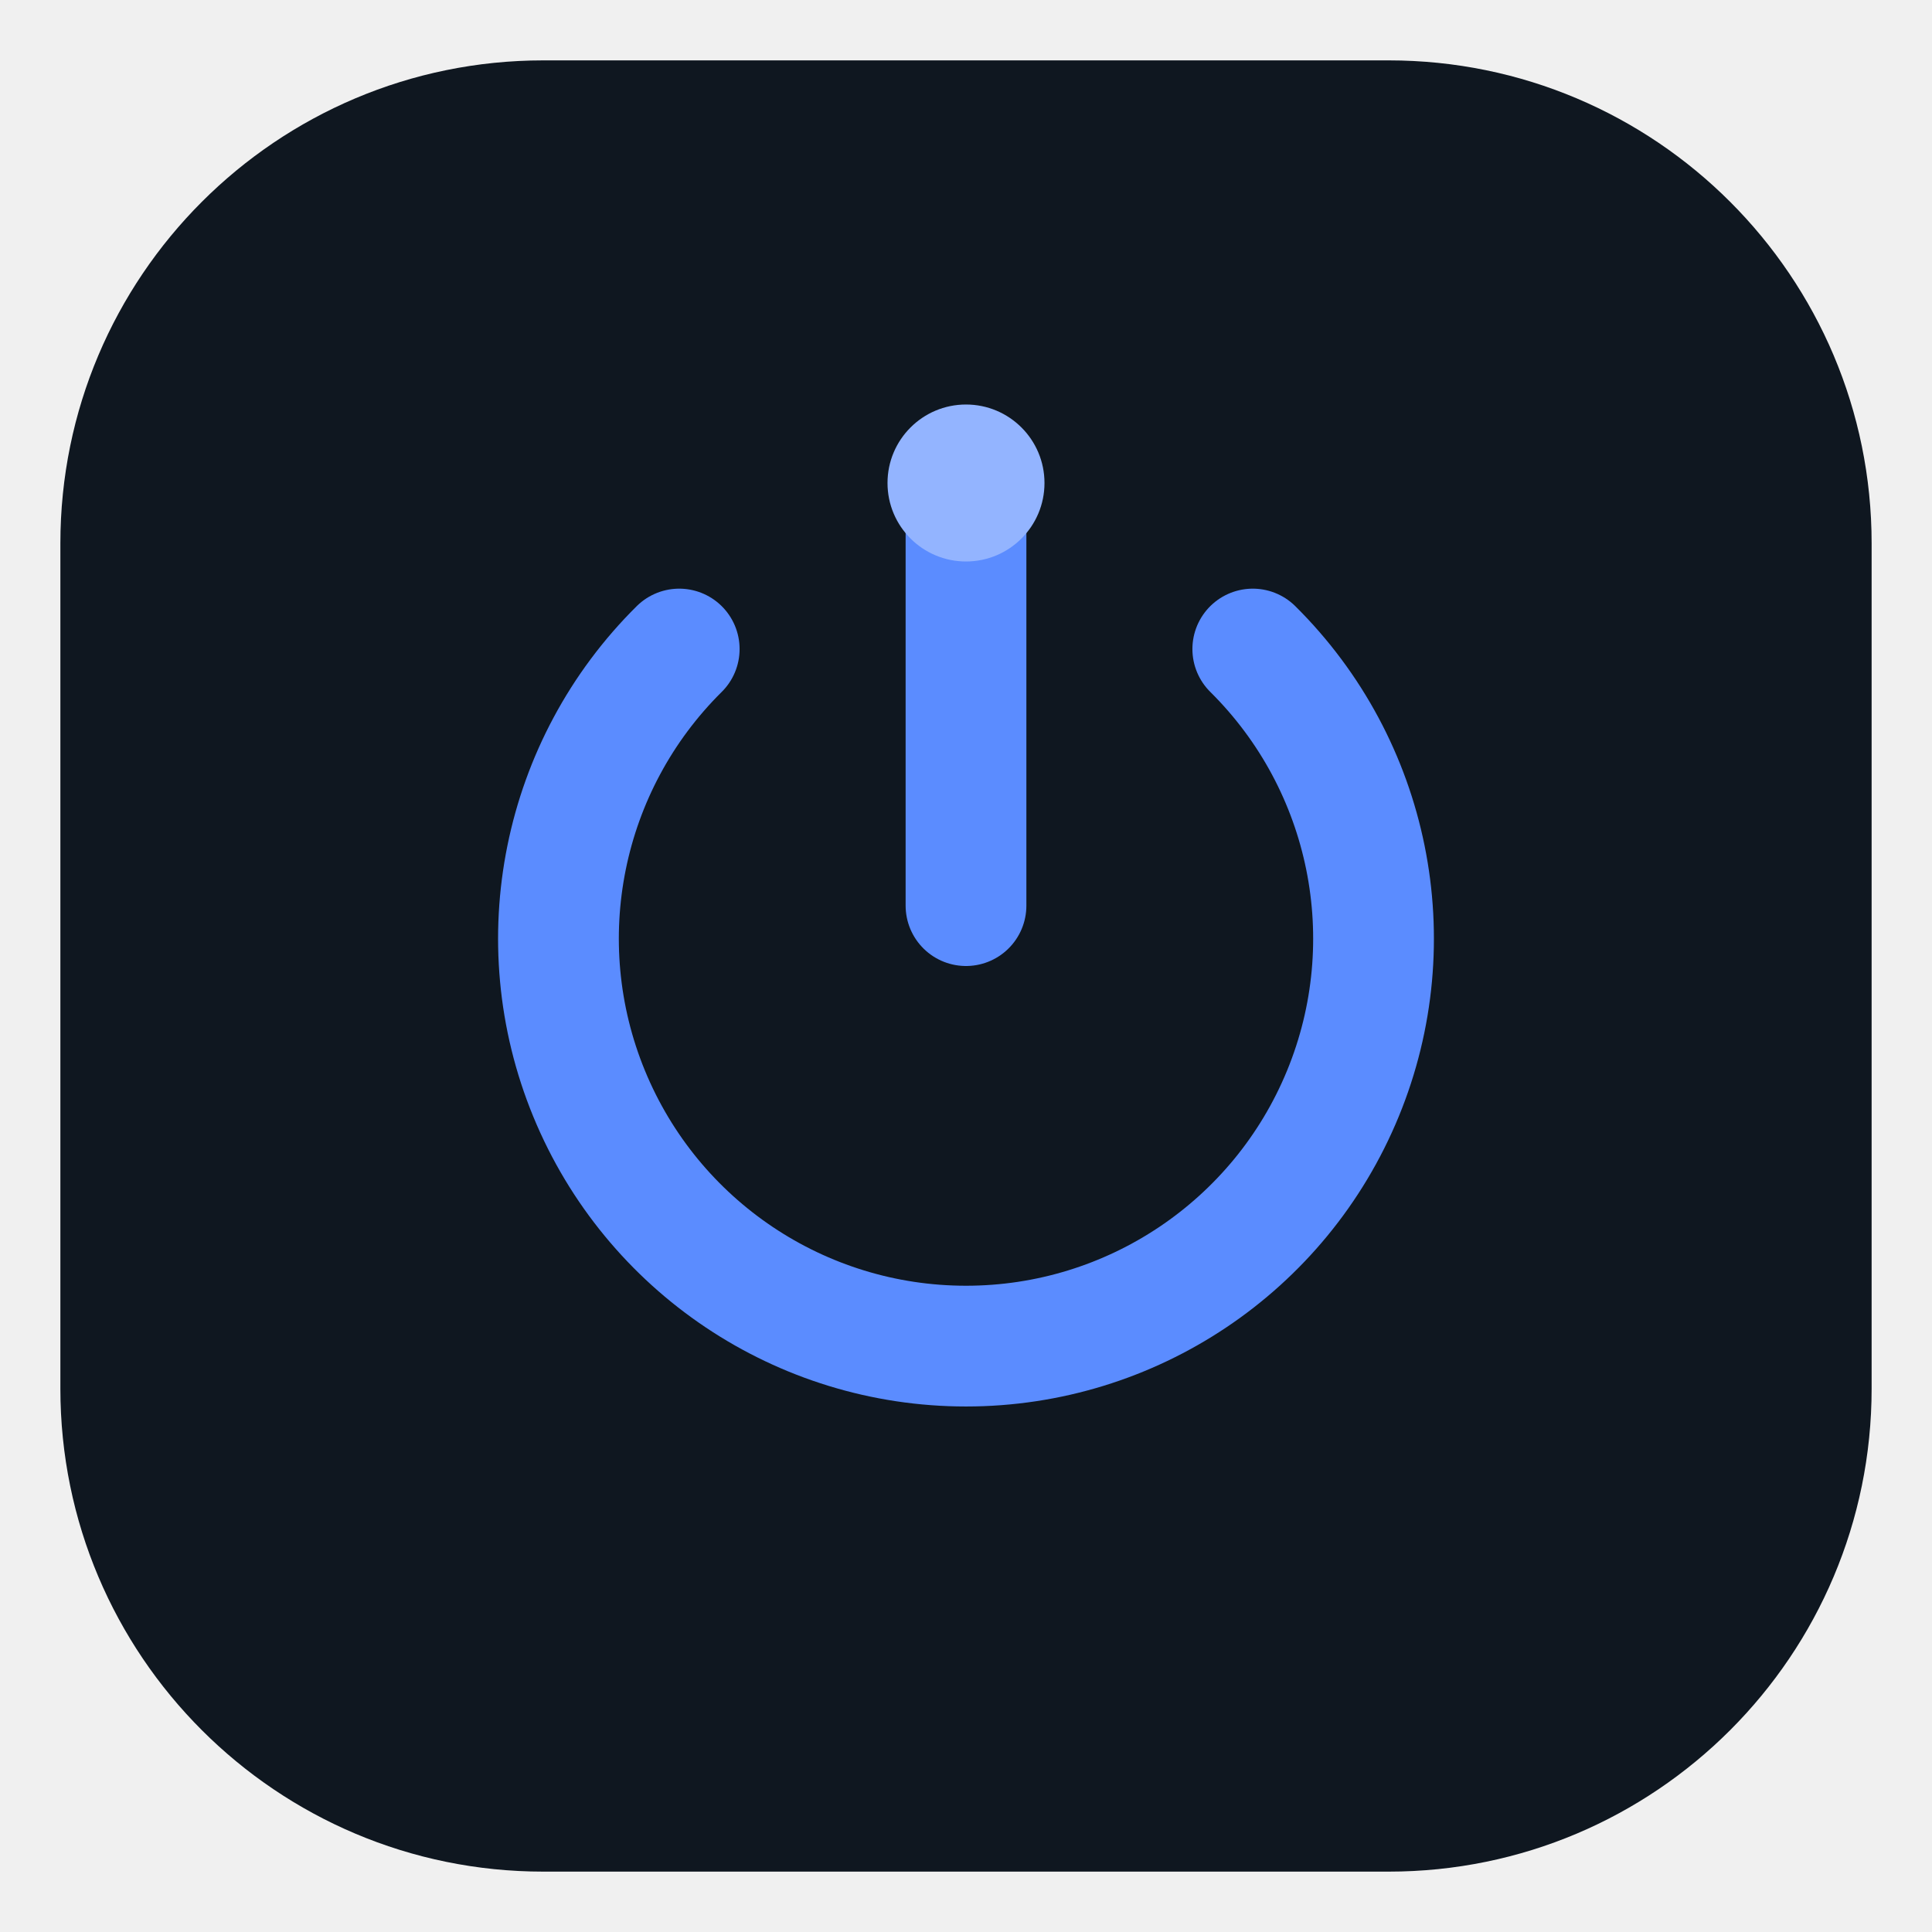
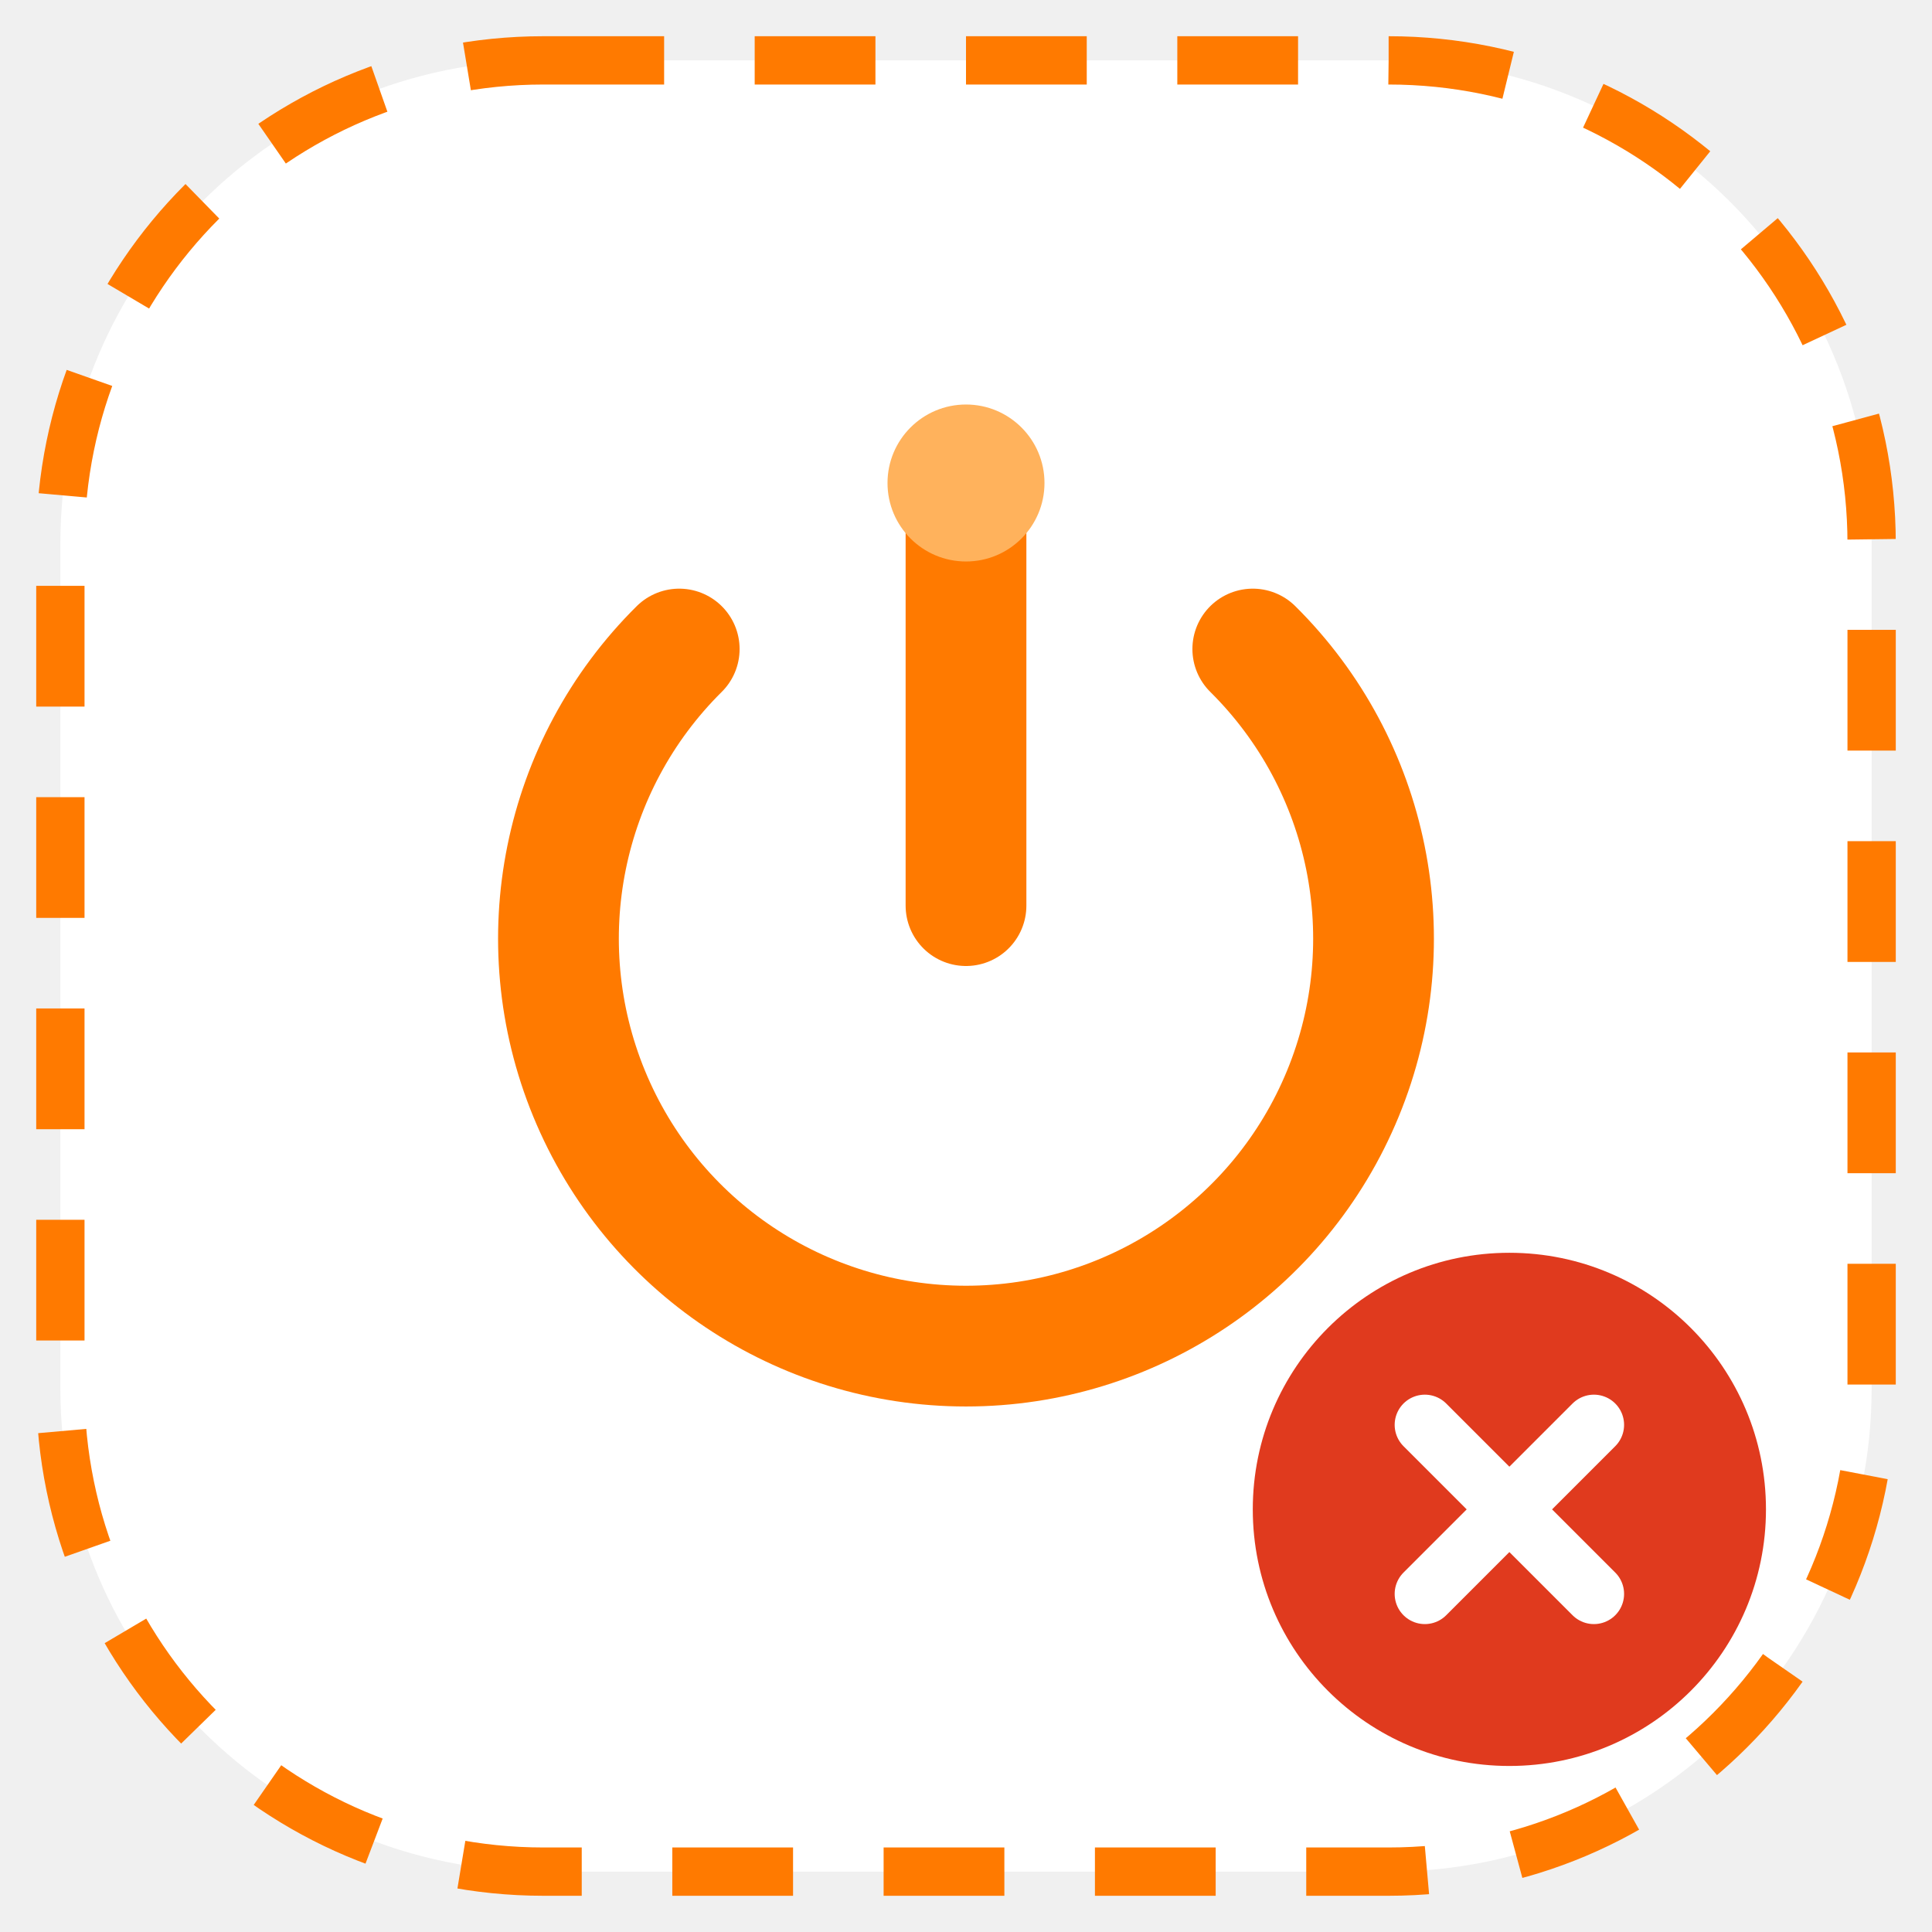
<svg xmlns="http://www.w3.org/2000/svg" viewBox="0 0 64 64" width="64" height="64" role="img" aria-label="Restart">
-   <rect x="2" y="2" width="60" height="60" rx="16" fill="#0F1720" />
-   <path d="M32 16v14" stroke="#5B8CFF" stroke-width="4" stroke-linecap="round" />
-   <path d="M22.5 21.5a13.5 13.5 0 1 0 19 0" stroke="#5B8CFF" stroke-width="4" stroke-linecap="round" fill="none" />
-   <circle cx="32" cy="16" r="2.6" fill="#93B4FF" />
+   <rect x="2" y="2" width="60" height="60" rx="16" fill="#FFFFFF" stroke="#FF7A00" stroke-width="1.6" stroke-dasharray="4 3" />
+   <path d="M32 16v14" stroke="#FF7A00" stroke-width="4" stroke-linecap="round" />
+   <path d="M22.5 21.5a13.5 13.5 0 1 0 19 0" stroke="#FF7A00" stroke-width="4" stroke-linecap="round" fill="none" />
+   <circle cx="32" cy="16" r="2.6" fill="#FFB25C" />
+   <circle cx="50" cy="50" r="8.5" fill="#E03A1E" />
+   <path d="M47.2 47.2l5.6 5.6M52.8 47.2l-5.6 5.6" stroke="#FFFFFF" stroke-width="2" stroke-linecap="round" />
</svg>
